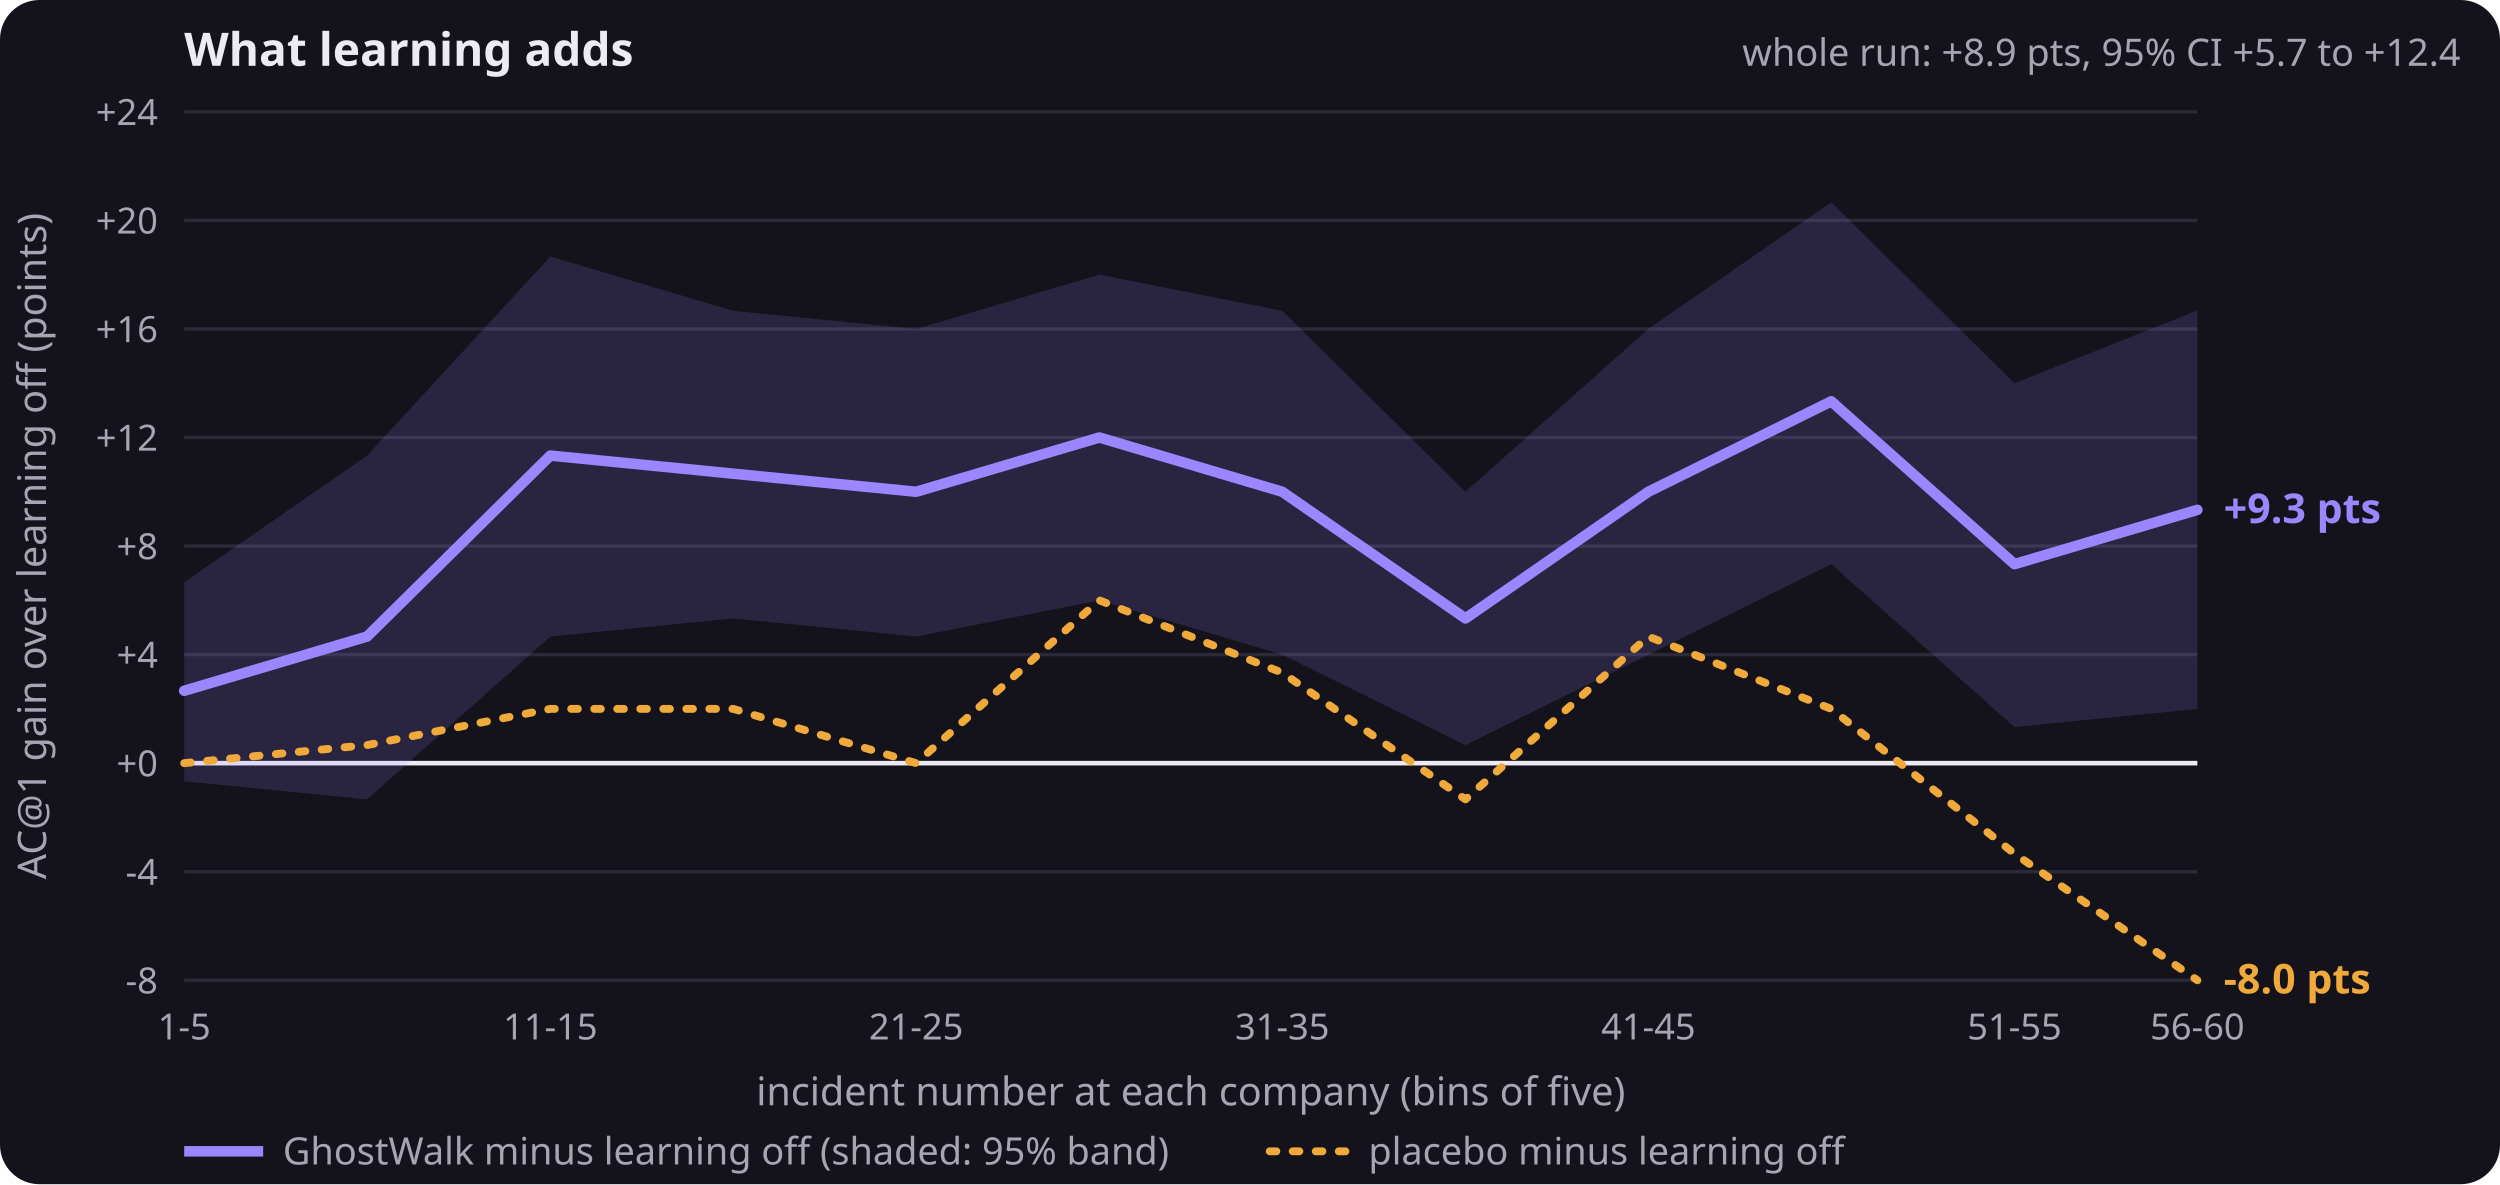
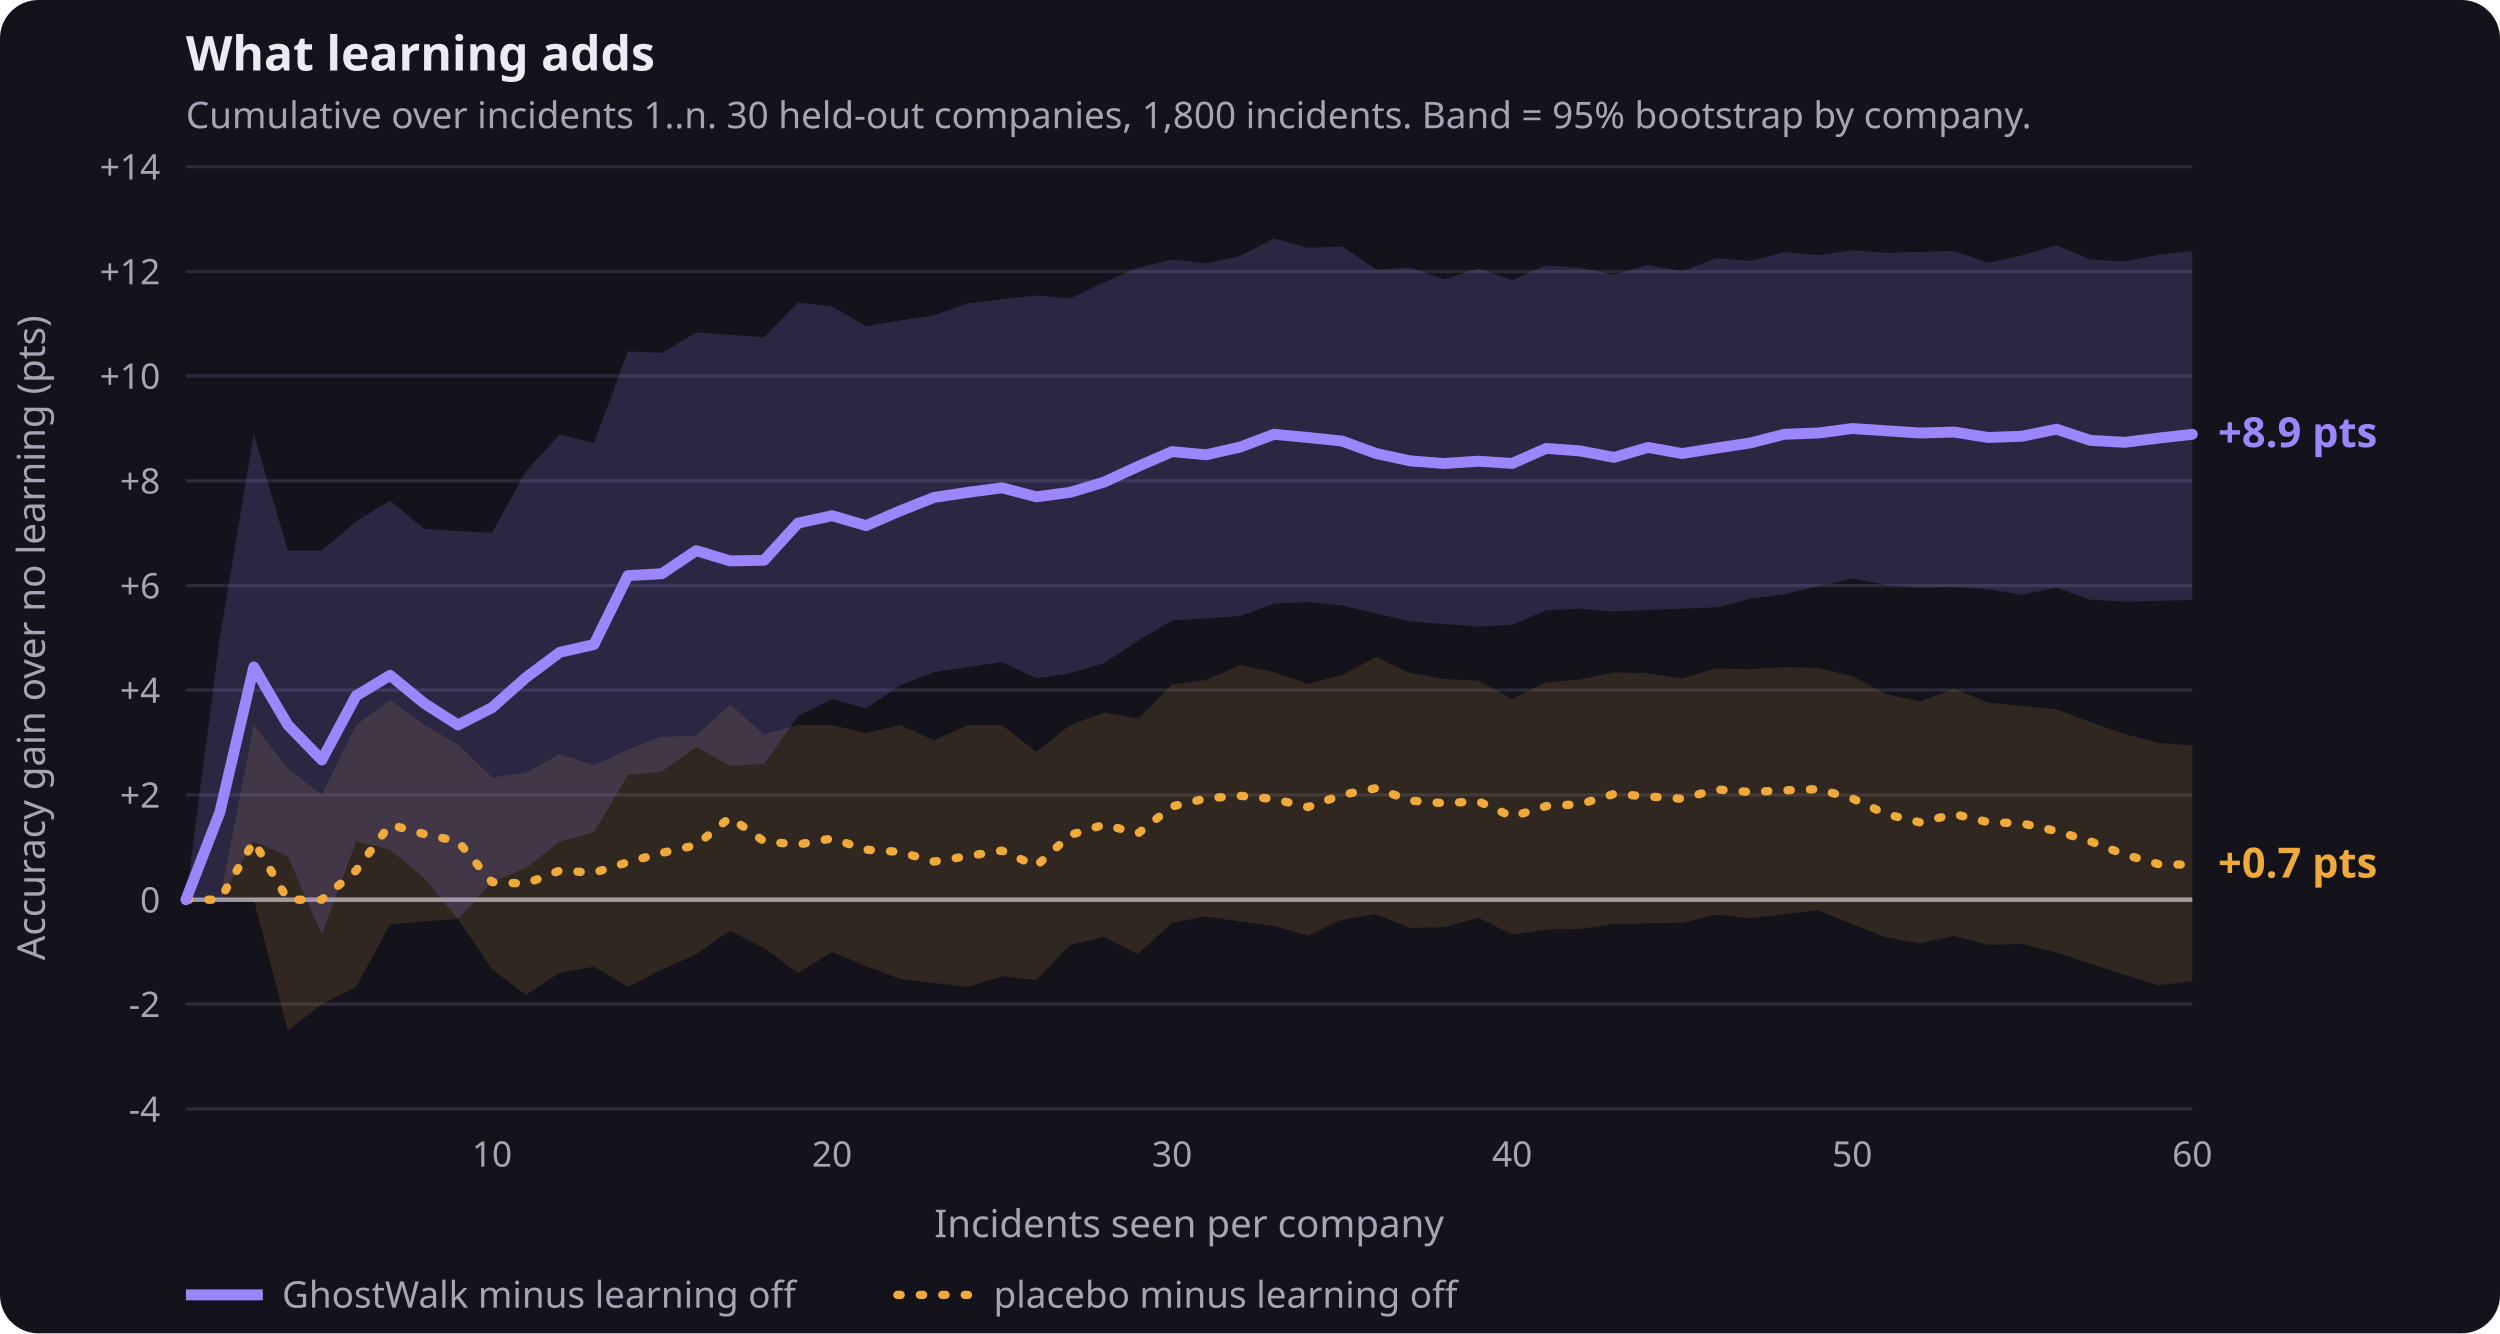
- <svg xmlns="http://www.w3.org/2000/svg" viewBox="0 0 760 360" role="img" aria-label="What learning adds: accuracy gain over learning off by incident number, GhostWalk with its 95 percent band against placebo postmortems" font-family="system-ui, sans-serif">
-   <rect width="760" height="360" rx="12" fill="#14131C" />
-   <text x="56" y="20" font-size="14" font-weight="600" fill="#ECEBF4">What learning adds</text>
-   <line x1="56" x2="668" y1="298.0" y2="298.0" stroke="#2B2A38" stroke-width="1" />
-   <text x="48" y="302.0" text-anchor="end" font-size="11" fill="#A6A5B4">-8</text>
-   <line x1="56" x2="668" y1="265.0" y2="265.0" stroke="#2B2A38" stroke-width="1" />
-   <text x="48" y="269.0" text-anchor="end" font-size="11" fill="#A6A5B4">-4</text>
-   <line x1="56" x2="668" y1="232.0" y2="232.0" stroke="#ECEBF4" stroke-width="1.4" />
-   <text x="48" y="236.0" text-anchor="end" font-size="11" fill="#A6A5B4">+0</text>
-   <line x1="56" x2="668" y1="199.0" y2="199.0" stroke="#2B2A38" stroke-width="1" />
-   <text x="48" y="203.0" text-anchor="end" font-size="11" fill="#A6A5B4">+4</text>
-   <line x1="56" x2="668" y1="166.0" y2="166.0" stroke="#2B2A38" stroke-width="1" />
-   <text x="48" y="170.0" text-anchor="end" font-size="11" fill="#A6A5B4">+8</text>
-   <line x1="56" x2="668" y1="133.0" y2="133.0" stroke="#2B2A38" stroke-width="1" />
-   <text x="48" y="137.0" text-anchor="end" font-size="11" fill="#A6A5B4">+12</text>
-   <line x1="56" x2="668" y1="100.0" y2="100.0" stroke="#2B2A38" stroke-width="1" />
-   <text x="48" y="104.0" text-anchor="end" font-size="11" fill="#A6A5B4">+16</text>
-   <line x1="56" x2="668" y1="67.0" y2="67.0" stroke="#2B2A38" stroke-width="1" />
-   <text x="48" y="71.0" text-anchor="end" font-size="11" fill="#A6A5B4">+20</text>
-   <line x1="56" x2="668" y1="34.0" y2="34.0" stroke="#2B2A38" stroke-width="1" />
-   <text x="48" y="38.0" text-anchor="end" font-size="11" fill="#A6A5B4">+24</text>
-   <text transform="translate(14 166) rotate(-90)" text-anchor="middle" font-size="12" fill="#A6A5B4">AC@1 gain over learning off (points)</text>
-   <text x="56.0" y="316" text-anchor="middle" font-size="11" fill="#A6A5B4">1-5</text>
-   <text x="167.3" y="316" text-anchor="middle" font-size="11" fill="#A6A5B4">11-15</text>
-   <text x="278.5" y="316" text-anchor="middle" font-size="11" fill="#A6A5B4">21-25</text>
-   <text x="389.8" y="316" text-anchor="middle" font-size="11" fill="#A6A5B4">31-35</text>
-   <text x="501.1" y="316" text-anchor="middle" font-size="11" fill="#A6A5B4">41-45</text>
-   <text x="612.4" y="316" text-anchor="middle" font-size="11" fill="#A6A5B4">51-55</text>
-   <text x="668.0" y="316" text-anchor="middle" font-size="11" fill="#A6A5B4">56-60</text>
-   <text x="362" y="336" text-anchor="middle" font-size="12" fill="#A6A5B4">incident number at each company (bins of five)</text>
-   <polygon points="56.0,177.0 111.6,138.5 167.3,78.0 222.9,94.5 278.5,100.0 334.2,83.5 389.8,94.5 445.5,149.5 501.1,100.0 556.7,61.5 612.4,116.5 668.0,94.4 668.0,215.5 612.4,221.0 556.7,171.5 501.1,199.0 445.5,226.5 389.8,199.0 334.2,182.5 278.5,193.5 222.9,188.0 167.3,193.5 111.6,243.0 56.0,237.5" fill="#9C86FF" opacity="0.16" />
-   <path d="M56.0,210.0 L111.6,193.5 L167.3,138.5 L222.9,144.0 L278.5,149.5 L334.2,133.0 L389.8,149.5 L445.5,188.0 L501.1,149.5 L556.7,122.0 L612.4,171.5 L668.0,155.0" fill="none" stroke="#9C86FF" stroke-width="3.2" stroke-linecap="round" stroke-linejoin="round" />
-   <text x="676.0" y="159.0" font-size="12.5" font-weight="600" fill="#9C86FF">+9.3 pts</text>
-   <path d="M56.0,232.0 L111.6,226.5 L167.3,215.5 L222.9,215.5 L278.5,232.0 L334.2,182.5 L389.8,204.5 L445.5,243.0 L501.1,193.5 L556.7,215.5 L612.4,259.5 L668.0,298.0" fill="none" stroke="#F0A93B" stroke-width="2.4" stroke-linecap="round" stroke-linejoin="round" stroke-dasharray="2 5" />
-   <text x="676.0" y="302.0" font-size="12.5" font-weight="600" fill="#F0A93B">-8.0 pts</text>
-   <line x1="56" x2="80" y1="350" y2="350" stroke="#9C86FF" stroke-width="3.2" />
-   <text x="86" y="354" font-size="11.5" fill="#A6A5B4">GhostWalk minus learning off (shaded: 95% band)</text>
-   <line x1="386" x2="410" y1="350" y2="350" stroke="#F0A93B" stroke-width="2.4" stroke-dasharray="2 5" stroke-linecap="round" />
-   <text x="416" y="354" font-size="11.5" fill="#A6A5B4">placebo minus learning off</text>
-   <text x="748" y="20" text-anchor="end" font-size="11.5" fill="#A6A5B4">whole run: +8.9 pts, 95% CI +5.7 to +12.4</text>
+ <svg xmlns="http://www.w3.org/2000/svg" viewBox="0 0 780 416" role="img" aria-label="What learning adds: cumulative accuracy gain over no learning by incidents seen per company, GhostWalk with a 95 percent band against placebo postmortems" font-family="system-ui, sans-serif">
+   <rect width="780" height="416" rx="12" fill="#14131C" />
+   <text x="58" y="22" font-size="15" font-weight="600" fill="#ECEBF4">What learning adds</text>
+   <text x="58" y="40" font-size="11.5" fill="#A6A5B4">Cumulative over incidents 1..n. 30 held-out companies, 1,800 incidents. Band = 95% bootstrap by company.</text>
+   <line x1="58" x2="684" y1="346.0" y2="346.0" stroke="#2B2A38" stroke-width="1" />
+   <text x="50" y="350.0" text-anchor="end" font-size="11" fill="#A6A5B4">-4</text>
+   <line x1="58" x2="684" y1="313.3" y2="313.3" stroke="#2B2A38" stroke-width="1" />
+   <text x="50" y="317.3" text-anchor="end" font-size="11" fill="#A6A5B4">-2</text>
+   <line x1="58" x2="684" y1="280.7" y2="280.7" stroke="#9A99A8" stroke-width="1.4" />
+   <text x="50" y="284.7" text-anchor="end" font-size="11" fill="#A6A5B4">0</text>
+   <line x1="58" x2="684" y1="248.0" y2="248.0" stroke="#2B2A38" stroke-width="1" />
+   <text x="50" y="252.0" text-anchor="end" font-size="11" fill="#A6A5B4">+2</text>
+   <line x1="58" x2="684" y1="215.3" y2="215.3" stroke="#2B2A38" stroke-width="1" />
+   <text x="50" y="219.3" text-anchor="end" font-size="11" fill="#A6A5B4">+4</text>
+   <line x1="58" x2="684" y1="182.7" y2="182.7" stroke="#2B2A38" stroke-width="1" />
+   <text x="50" y="186.7" text-anchor="end" font-size="11" fill="#A6A5B4">+6</text>
+   <line x1="58" x2="684" y1="150.0" y2="150.0" stroke="#2B2A38" stroke-width="1" />
+   <text x="50" y="154.0" text-anchor="end" font-size="11" fill="#A6A5B4">+8</text>
+   <line x1="58" x2="684" y1="117.3" y2="117.3" stroke="#2B2A38" stroke-width="1" />
+   <text x="50" y="121.3" text-anchor="end" font-size="11" fill="#A6A5B4">+10</text>
+   <line x1="58" x2="684" y1="84.7" y2="84.7" stroke="#2B2A38" stroke-width="1" />
+   <text x="50" y="88.7" text-anchor="end" font-size="11" fill="#A6A5B4">+12</text>
+   <line x1="58" x2="684" y1="52.0" y2="52.0" stroke="#2B2A38" stroke-width="1" />
+   <text x="50" y="56.0" text-anchor="end" font-size="11" fill="#A6A5B4">+14</text>
+   <text transform="translate(14 199) rotate(-90)" text-anchor="middle" font-size="12" fill="#A6A5B4">Accuracy gain over no learning (pts)</text>
+   <text x="153.5" y="364" text-anchor="middle" font-size="11" fill="#A6A5B4">10</text>
+   <text x="259.6" y="364" text-anchor="middle" font-size="11" fill="#A6A5B4">20</text>
+   <text x="365.7" y="364" text-anchor="middle" font-size="11" fill="#A6A5B4">30</text>
+   <text x="471.8" y="364" text-anchor="middle" font-size="11" fill="#A6A5B4">40</text>
+   <text x="577.9" y="364" text-anchor="middle" font-size="11" fill="#A6A5B4">50</text>
+   <text x="684.0" y="364" text-anchor="middle" font-size="11" fill="#A6A5B4">60</text>
+   <text x="371" y="386" text-anchor="middle" font-size="12" fill="#A6A5B4">Incidents seen per company</text>
+   <polygon points="58.0,280.7 68.6,280.7 79.2,226.2 89.8,239.8 100.4,248.0 111.1,226.2 121.7,218.4 132.3,226.2 142.9,232.3 153.5,242.6 164.1,241.1 174.7,235.3 185.3,238.8 195.9,233.9 206.5,229.9 217.2,229.6 227.8,219.8 238.4,229.2 249.0,226.2 259.6,226.2 270.2,228.8 280.8,226.2 291.4,231.0 302.0,226.2 312.6,226.2 323.3,234.6 333.9,226.2 344.5,222.3 355.1,224.3 365.7,213.5 376.3,212.2 386.9,207.5 397.5,209.7 408.1,213.4 418.7,210.6 429.4,205.0 440.0,210.0 450.6,211.9 461.2,212.3 471.8,218.1 482.4,212.9 493.0,212.0 503.6,209.8 514.2,210.1 524.8,211.7 535.5,208.5 546.1,208.8 556.7,208.1 567.3,208.4 577.9,211.0 588.5,216.6 599.1,218.9 609.7,214.9 620.3,219.2 630.9,220.3 641.6,221.3 652.2,225.3 662.8,229.0 673.4,231.8 684.0,232.6 684.0,306.1 673.4,307.4 662.8,304.1 652.2,300.7 641.6,297.2 630.9,294.5 620.3,294.8 609.7,292.0 599.1,294.3 588.5,292.4 577.9,288.3 567.3,284.0 556.7,285.2 546.1,286.5 535.5,285.4 524.8,287.9 514.2,288.1 503.6,288.3 493.0,289.8 482.4,290.0 471.8,291.6 461.2,286.3 450.6,289.3 440.0,289.5 429.4,285.2 418.7,286.9 408.1,291.9 397.5,288.9 386.9,287.5 376.3,285.9 365.7,287.9 355.1,297.6 344.5,292.3 333.9,294.8 323.3,305.8 312.6,304.6 302.0,307.9 291.4,306.7 280.8,305.4 270.2,301.4 259.6,297.0 249.0,303.6 238.4,295.8 227.8,290.3 217.2,297.8 206.5,302.4 195.9,307.9 185.3,301.6 174.7,303.4 164.1,310.4 153.5,302.4 142.9,286.7 132.3,287.5 121.7,288.4 111.1,307.9 100.4,313.3 89.8,321.5 79.2,280.7 68.6,280.7 58.0,280.7" fill="#F0A93B" opacity="0.13" />
+   <polygon points="58.0,280.7 68.6,199.0 79.2,135.5 89.8,171.8 100.4,171.8 111.1,162.7 121.7,156.2 132.3,165.0 142.9,165.7 153.5,166.3 164.1,147.0 174.7,135.5 185.3,138.3 195.9,109.6 206.5,110.1 217.2,103.7 227.8,104.5 238.4,105.2 249.0,94.4 259.6,95.6 270.2,101.8 280.8,100.0 291.4,98.4 302.0,94.6 312.6,93.4 323.3,92.2 333.9,93.1 344.5,88.1 355.1,83.5 365.7,81.0 376.3,82.2 386.9,79.9 397.5,74.4 408.1,77.3 418.7,76.9 429.4,84.1 440.0,83.5 450.6,87.2 461.2,83.8 471.8,87.4 482.4,82.8 493.0,83.6 503.6,85.7 514.2,82.7 524.8,84.6 535.5,80.6 546.1,81.4 556.7,78.7 567.3,79.6 577.9,78.1 588.5,78.9 599.1,78.6 609.7,78.3 620.3,82.0 630.9,79.7 641.6,76.5 652.2,81.0 662.8,81.6 673.4,79.5 684.0,78.3 684.0,187.2 673.4,187.5 662.8,187.7 652.2,187.1 641.6,183.4 630.9,185.6 620.3,183.9 609.7,183.1 599.1,183.3 588.5,182.5 577.9,180.5 567.3,182.9 556.7,185.4 546.1,186.8 535.5,189.5 524.8,189.9 514.2,190.3 503.6,190.8 493.0,189.9 482.4,190.4 471.8,194.9 461.2,195.5 450.6,194.7 440.0,193.9 429.4,191.4 418.7,188.9 408.1,187.8 397.5,188.3 386.9,192.2 376.3,192.9 365.7,193.6 355.1,199.9 344.5,206.8 333.9,210.1 323.3,211.6 312.6,206.6 302.0,208.1 291.4,209.7 280.8,213.8 270.2,221.0 259.6,218.1 249.0,223.4 238.4,238.3 227.8,239.0 217.2,233.0 206.5,240.7 195.9,241.8 185.3,259.7 174.7,262.5 164.1,270.8 153.5,275.2 142.9,286.7 132.3,273.9 121.7,265.1 111.1,262.5 100.4,291.6 89.8,267.1 79.2,262.5 68.6,280.7 58.0,280.7" fill="#9C86FF" opacity="0.17" />
+   <path d="M58.0,280.7 L68.6,280.7 L79.2,262.5 L89.8,280.7 L100.4,280.7 L111.1,271.6 L121.7,257.3 L132.3,260.2 L142.9,262.5 L153.5,275.2 L164.1,275.7 L174.7,271.6 L185.3,272.3 L195.9,269.0 L206.5,266.1 L217.2,263.7 L227.8,255.0 L238.4,262.5 L249.0,263.5 L259.6,261.6 L270.2,265.1 L280.8,265.8 L291.4,268.8 L302.0,267.1 L312.6,265.4 L323.3,270.2 L333.9,260.5 L344.5,257.3 L355.1,260.0 L365.7,251.6 L376.3,249.1 L386.9,248.3 L397.5,249.3 L408.1,251.8 L418.7,248.0 L429.4,245.9 L440.0,249.8 L450.6,250.6 L461.2,250.0 L471.8,254.8 L482.4,251.5 L493.0,250.9 L503.6,247.7 L514.2,248.5 L524.8,249.2 L535.5,246.3 L546.1,247.1 L556.7,246.6 L567.3,246.2 L577.9,249.1 L588.5,254.0 L599.1,256.6 L609.7,254.0 L620.3,256.5 L630.9,256.9 L641.6,259.3 L652.2,262.5 L662.8,266.6 L673.4,269.6 L684.0,269.8" fill="none" stroke="#F0A93B" stroke-width="2.6" stroke-linecap="round" stroke-linejoin="round" stroke-dasharray="1 6" />
+   <path d="M58.0,280.7 L68.6,253.4 L79.2,208.1 L89.8,226.2 L100.4,237.1 L111.1,217.1 L121.7,210.7 L132.3,219.4 L142.9,226.2 L153.5,220.8 L164.1,211.4 L174.7,203.5 L185.3,201.1 L195.9,179.6 L206.5,179.0 L217.2,171.8 L227.8,175.0 L238.4,174.8 L249.0,163.2 L259.6,160.9 L270.2,164.0 L280.8,159.4 L291.4,155.2 L302.0,153.6 L312.6,152.2 L323.3,155.0 L333.9,153.6 L344.5,150.4 L355.1,145.5 L365.7,140.9 L376.3,141.9 L386.9,139.5 L397.5,135.5 L408.1,136.5 L418.7,137.6 L429.4,141.5 L440.0,143.8 L450.6,144.6 L461.2,143.9 L471.8,144.6 L482.4,139.9 L493.0,140.7 L503.6,142.7 L514.2,139.6 L524.8,141.5 L535.5,139.8 L546.1,138.2 L556.7,135.5 L567.3,135.1 L577.9,133.7 L588.5,134.4 L599.1,135.1 L609.7,134.8 L620.3,136.5 L630.9,136.1 L641.6,133.9 L652.2,137.4 L662.8,138.0 L673.4,136.7 L684.0,135.5" fill="none" stroke="#9C86FF" stroke-width="3.4" stroke-linecap="round" stroke-linejoin="round" />
+   <text x="692.0" y="139.5" font-size="13" font-weight="600" fill="#9C86FF">+8.9 pts</text>
+   <text x="692.0" y="273.8" font-size="13" font-weight="600" fill="#F0A93B">+0.7 pts</text>
+   <line x1="58" x2="82" y1="404" y2="404" stroke="#9C86FF" stroke-width="3.4" />
+   <text x="88" y="408" font-size="11.5" fill="#A6A5B4">GhostWalk minus learning off</text>
+   <line x1="280" x2="304" y1="404" y2="404" stroke="#F0A93B" stroke-width="2.6" stroke-dasharray="1 6" stroke-linecap="round" />
+   <text x="310" y="408" font-size="11.5" fill="#A6A5B4">placebo minus learning off</text>
</svg>
